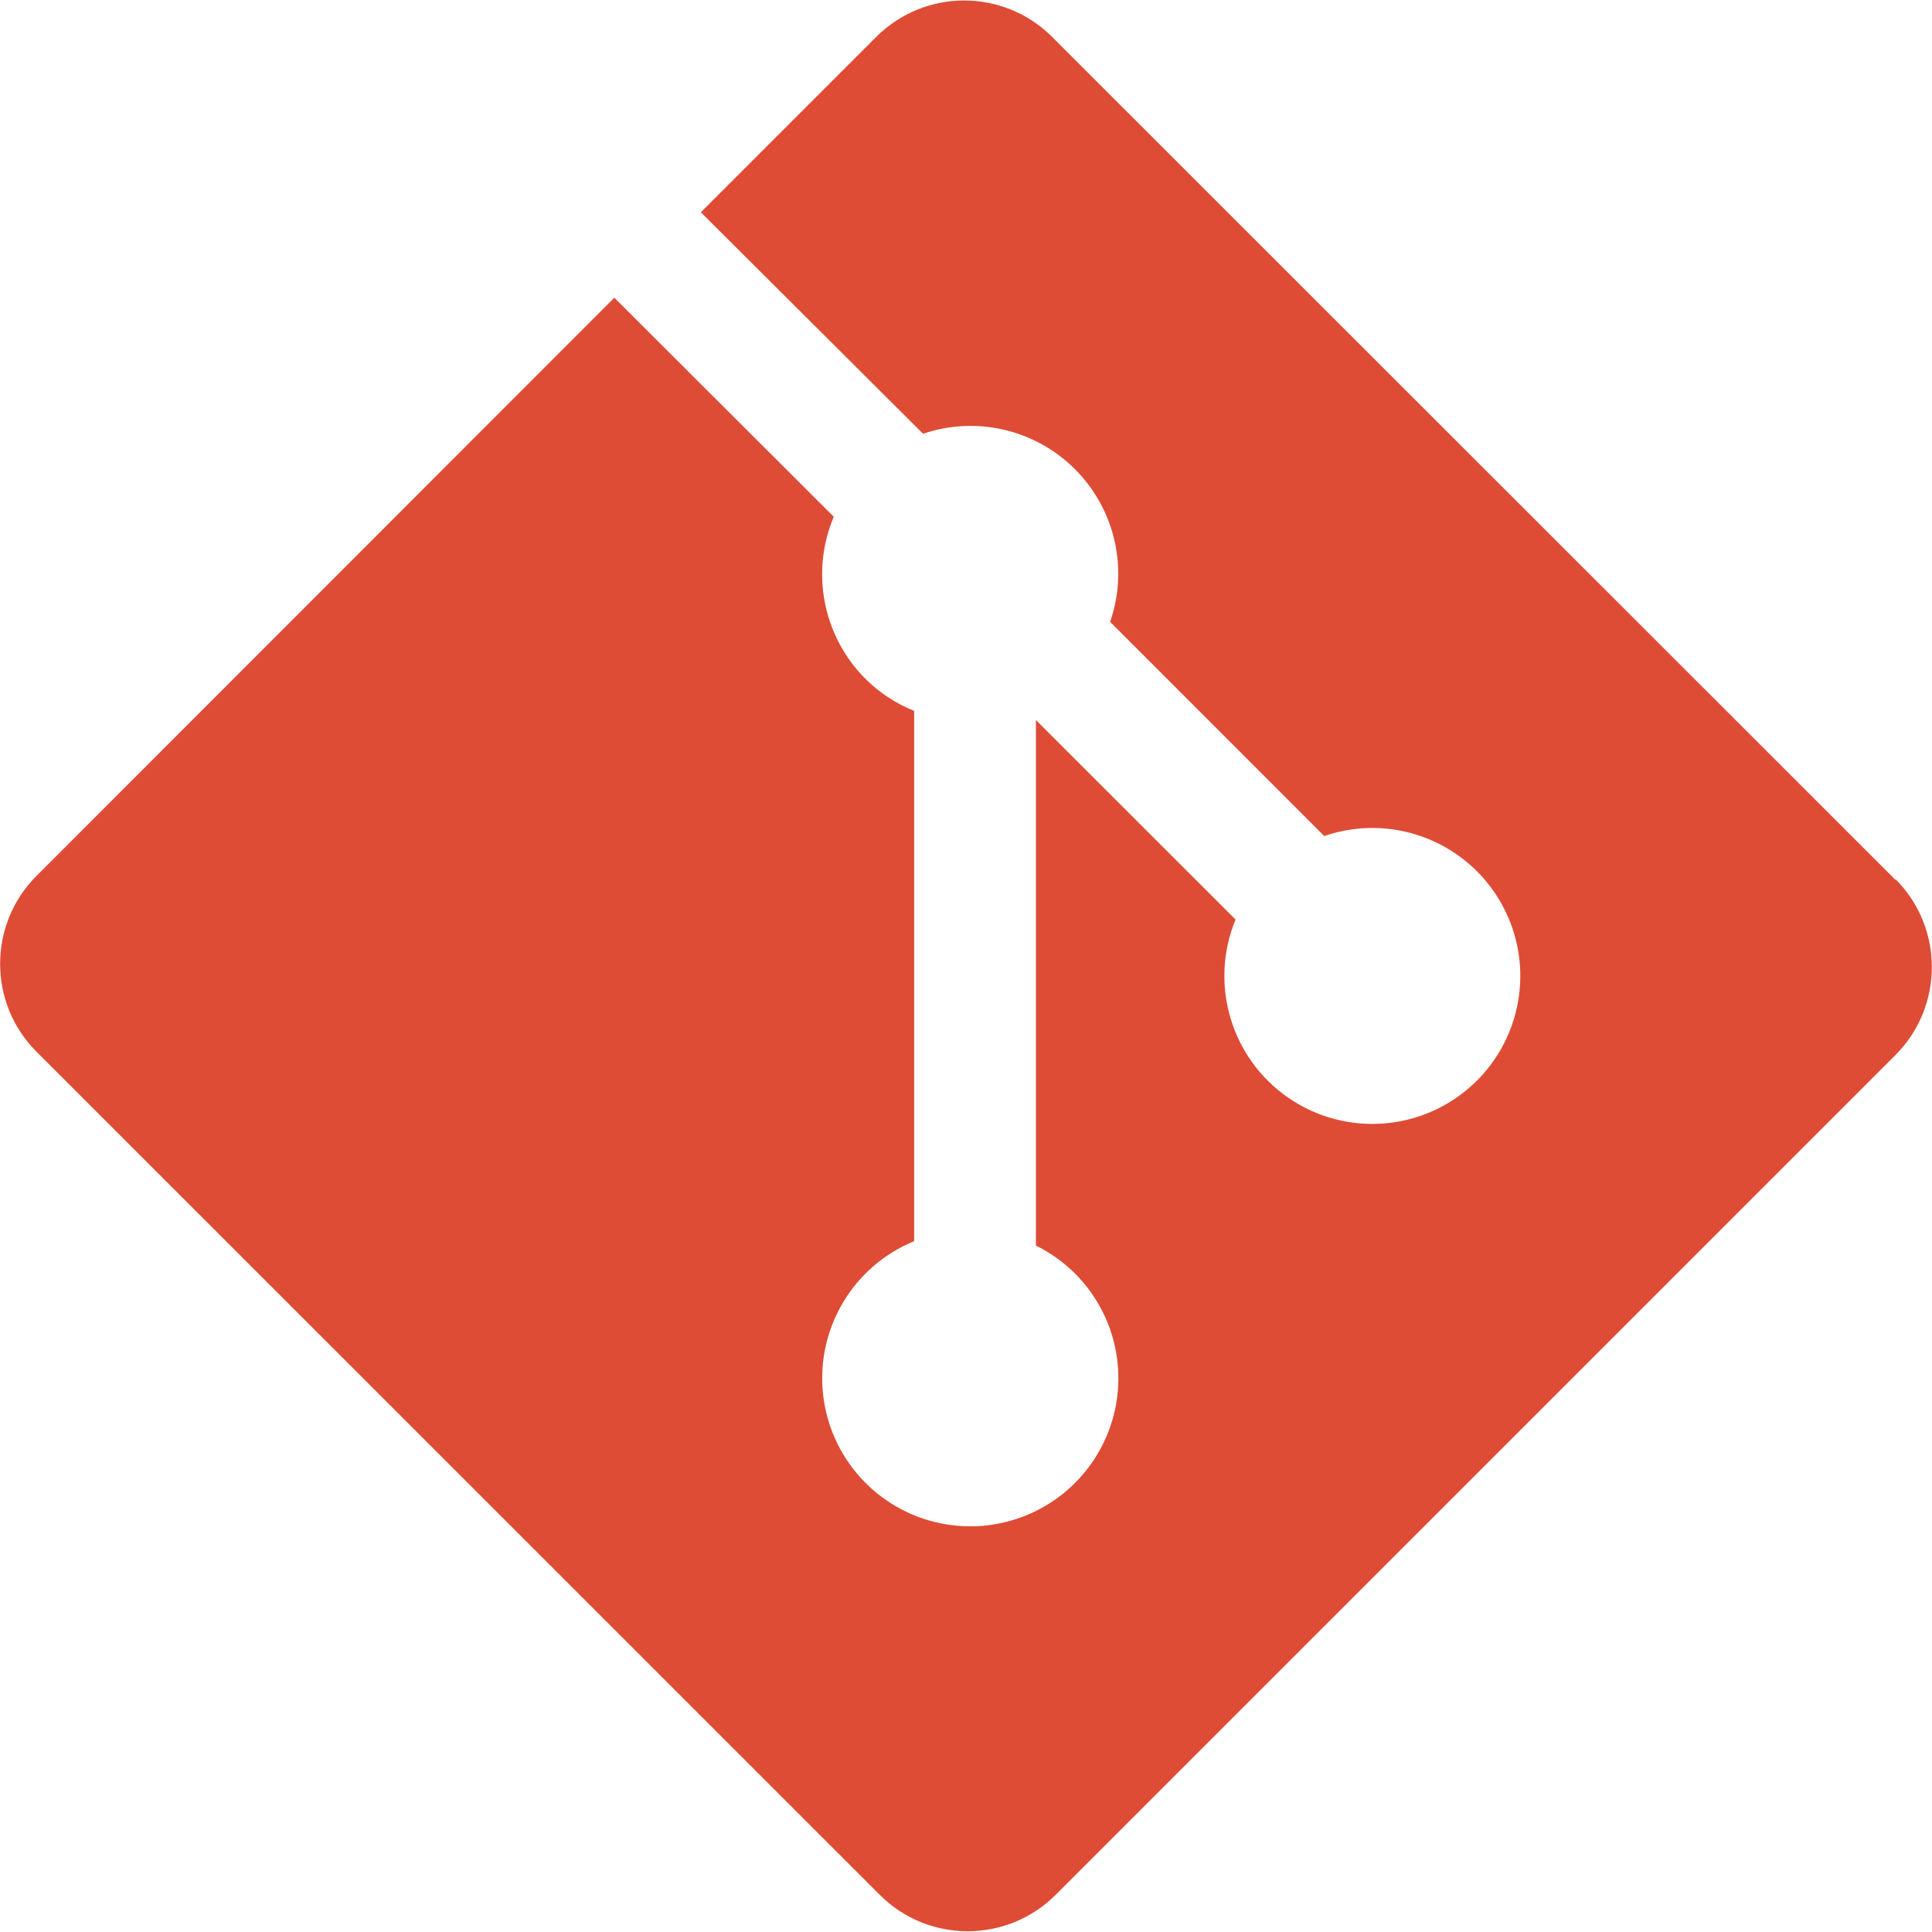
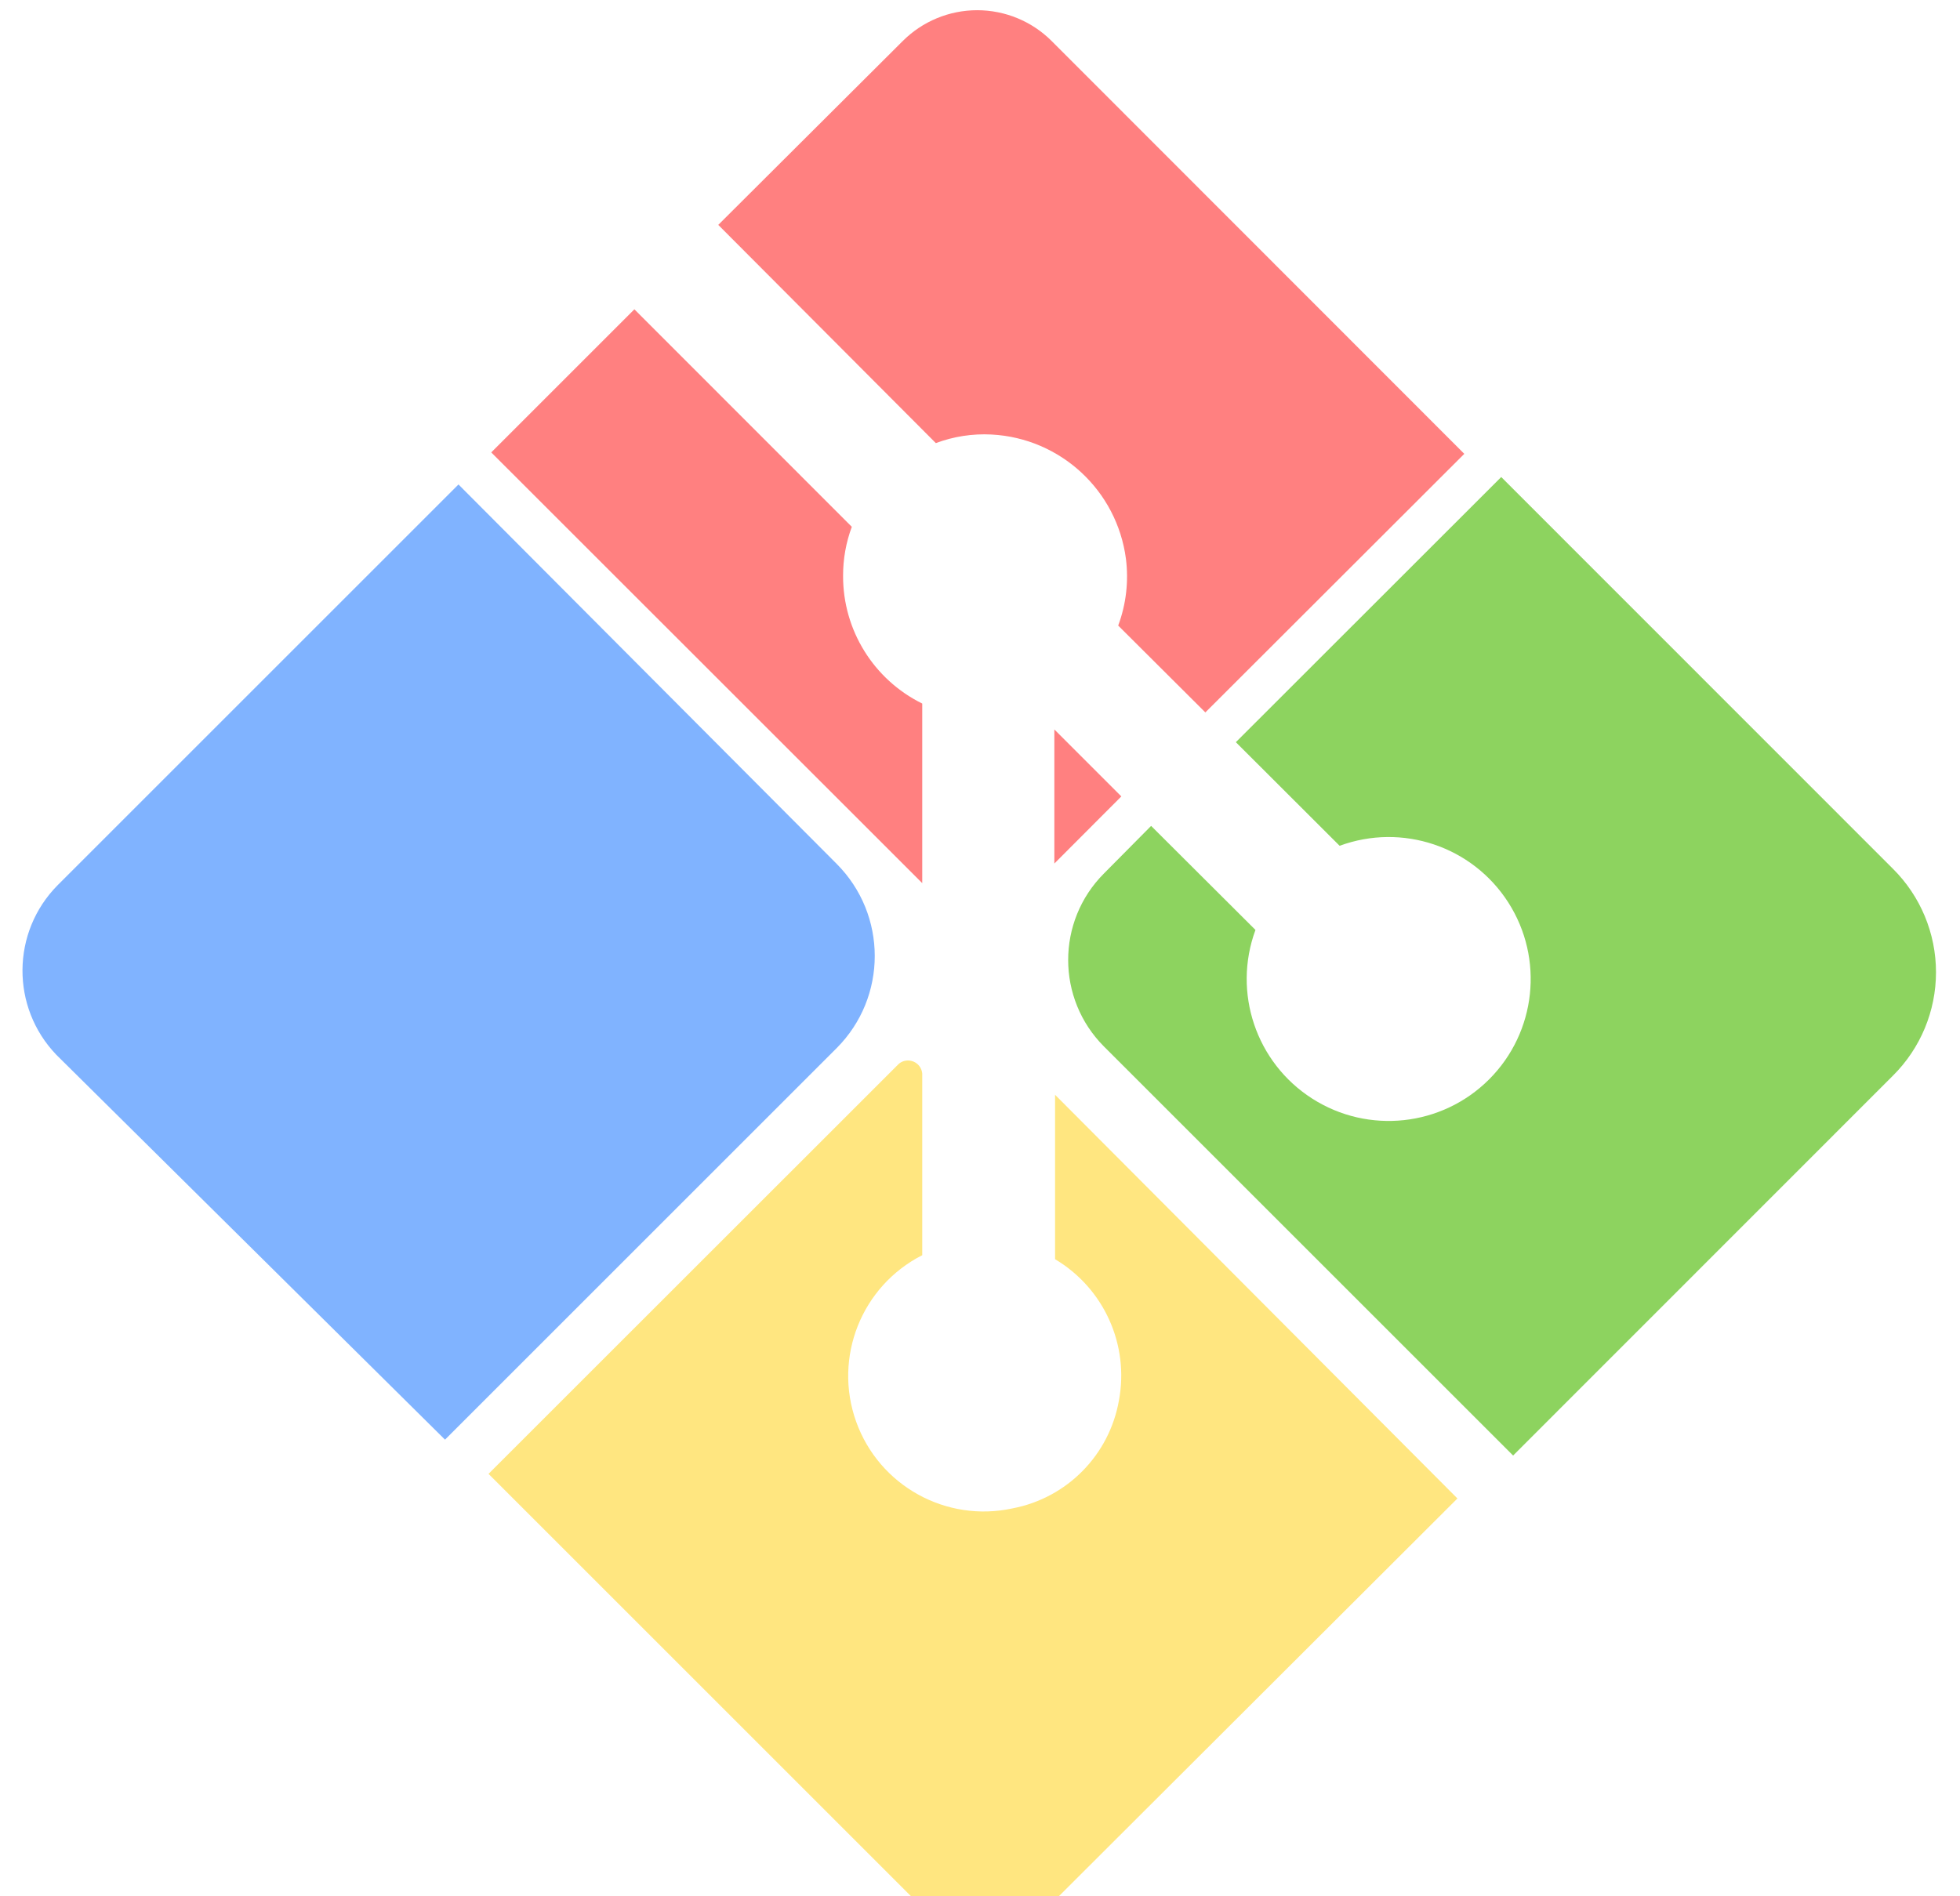
- <svg xmlns="http://www.w3.org/2000/svg" width="15.407" height="15.406" viewBox="0 0 15.407 15.406">
-   <g id="git" transform="translate(-0.001 -0.935)">
-     <path id="Path_9" data-name="Path 9" d="M15.117,8.024,8.39,1.3a.992.992,0,0,0-1.4,0l-1.4,1.4L7.362,4.466a1.178,1.178,0,0,1,1.492,1.5l1.707,1.708a1.18,1.18,0,1,1-.707.666L8.262,6.749V10.94a1.193,1.193,0,0,1,.312.223,1.181,1.181,0,1,1-1.283-.258V6.676A1.166,1.166,0,0,1,6.9,6.418,1.18,1.18,0,0,1,6.65,5.128L4.9,3.381.291,7.993a.992.992,0,0,0,0,1.4l6.727,6.726a.992.992,0,0,0,1.4,0l6.7-6.7a.993.993,0,0,0,0-1.4" transform="translate(0 -0.072)" fill="#de4c36" />
-   </g>
+ <svg xmlns="http://www.w3.org/2000/svg" height="2419" viewBox="31.983 32.285 135.545 132.495" width="2500">
+   <path d="m95.72 81.45v12.55l-30.11-30.1 10-10 15.19 15.2a9.75 9.75 0 0 0 -.61 3.43 9.91 9.91 0 0 0 5.53 8.92zm9.23 1.81 4.68 4.68-4.68 4.69zm28.64-19.26-18.09 18.07-6.09-6.07a9.83 9.83 0 0 0 .54-4.67 10 10 0 0 0 -9.39-8.68 9.64 9.64 0 0 0 -3.89.6l-15.2-15.25 12.88-12.84a7.36 7.36 0 0 1 10.42 0z" fill="#ff8080" />
+   <path d="m89.74 105.53-27.36 27.36-27.15-26.89a8.49 8.49 0 0 1 .09-11.86l28-28 26.42 26.51a9.12 9.12 0 0 1 0 12.88z" fill="#80b3ff" />
+   <path d="m105 108.79v11.49a9.46 9.46 0 0 1 4.46 9.88 9.32 9.32 0 0 1 -7.42 7.53 9.47 9.47 0 0 1 -6.32-17.69v-12.7a1 1 0 0 0 -1.63-.68l-28.67 28.66 29.5 29.5a7.33 7.33 0 0 0 10.36 0l27.83-27.78z" fill="#ffe680" />
+   <path d="m163.54 107.45-26.54 26.55-28.58-28.58a8.56 8.56 0 0 1 0-12.1l3.29-3.32 7.29 7.27a9.92 9.92 0 1 0 5.88-5.88l-7.25-7.24 18.54-18.53 27.37 27.38a10.19 10.19 0 0 1 0 14.45z" fill="#8dd35f" />
</svg>
